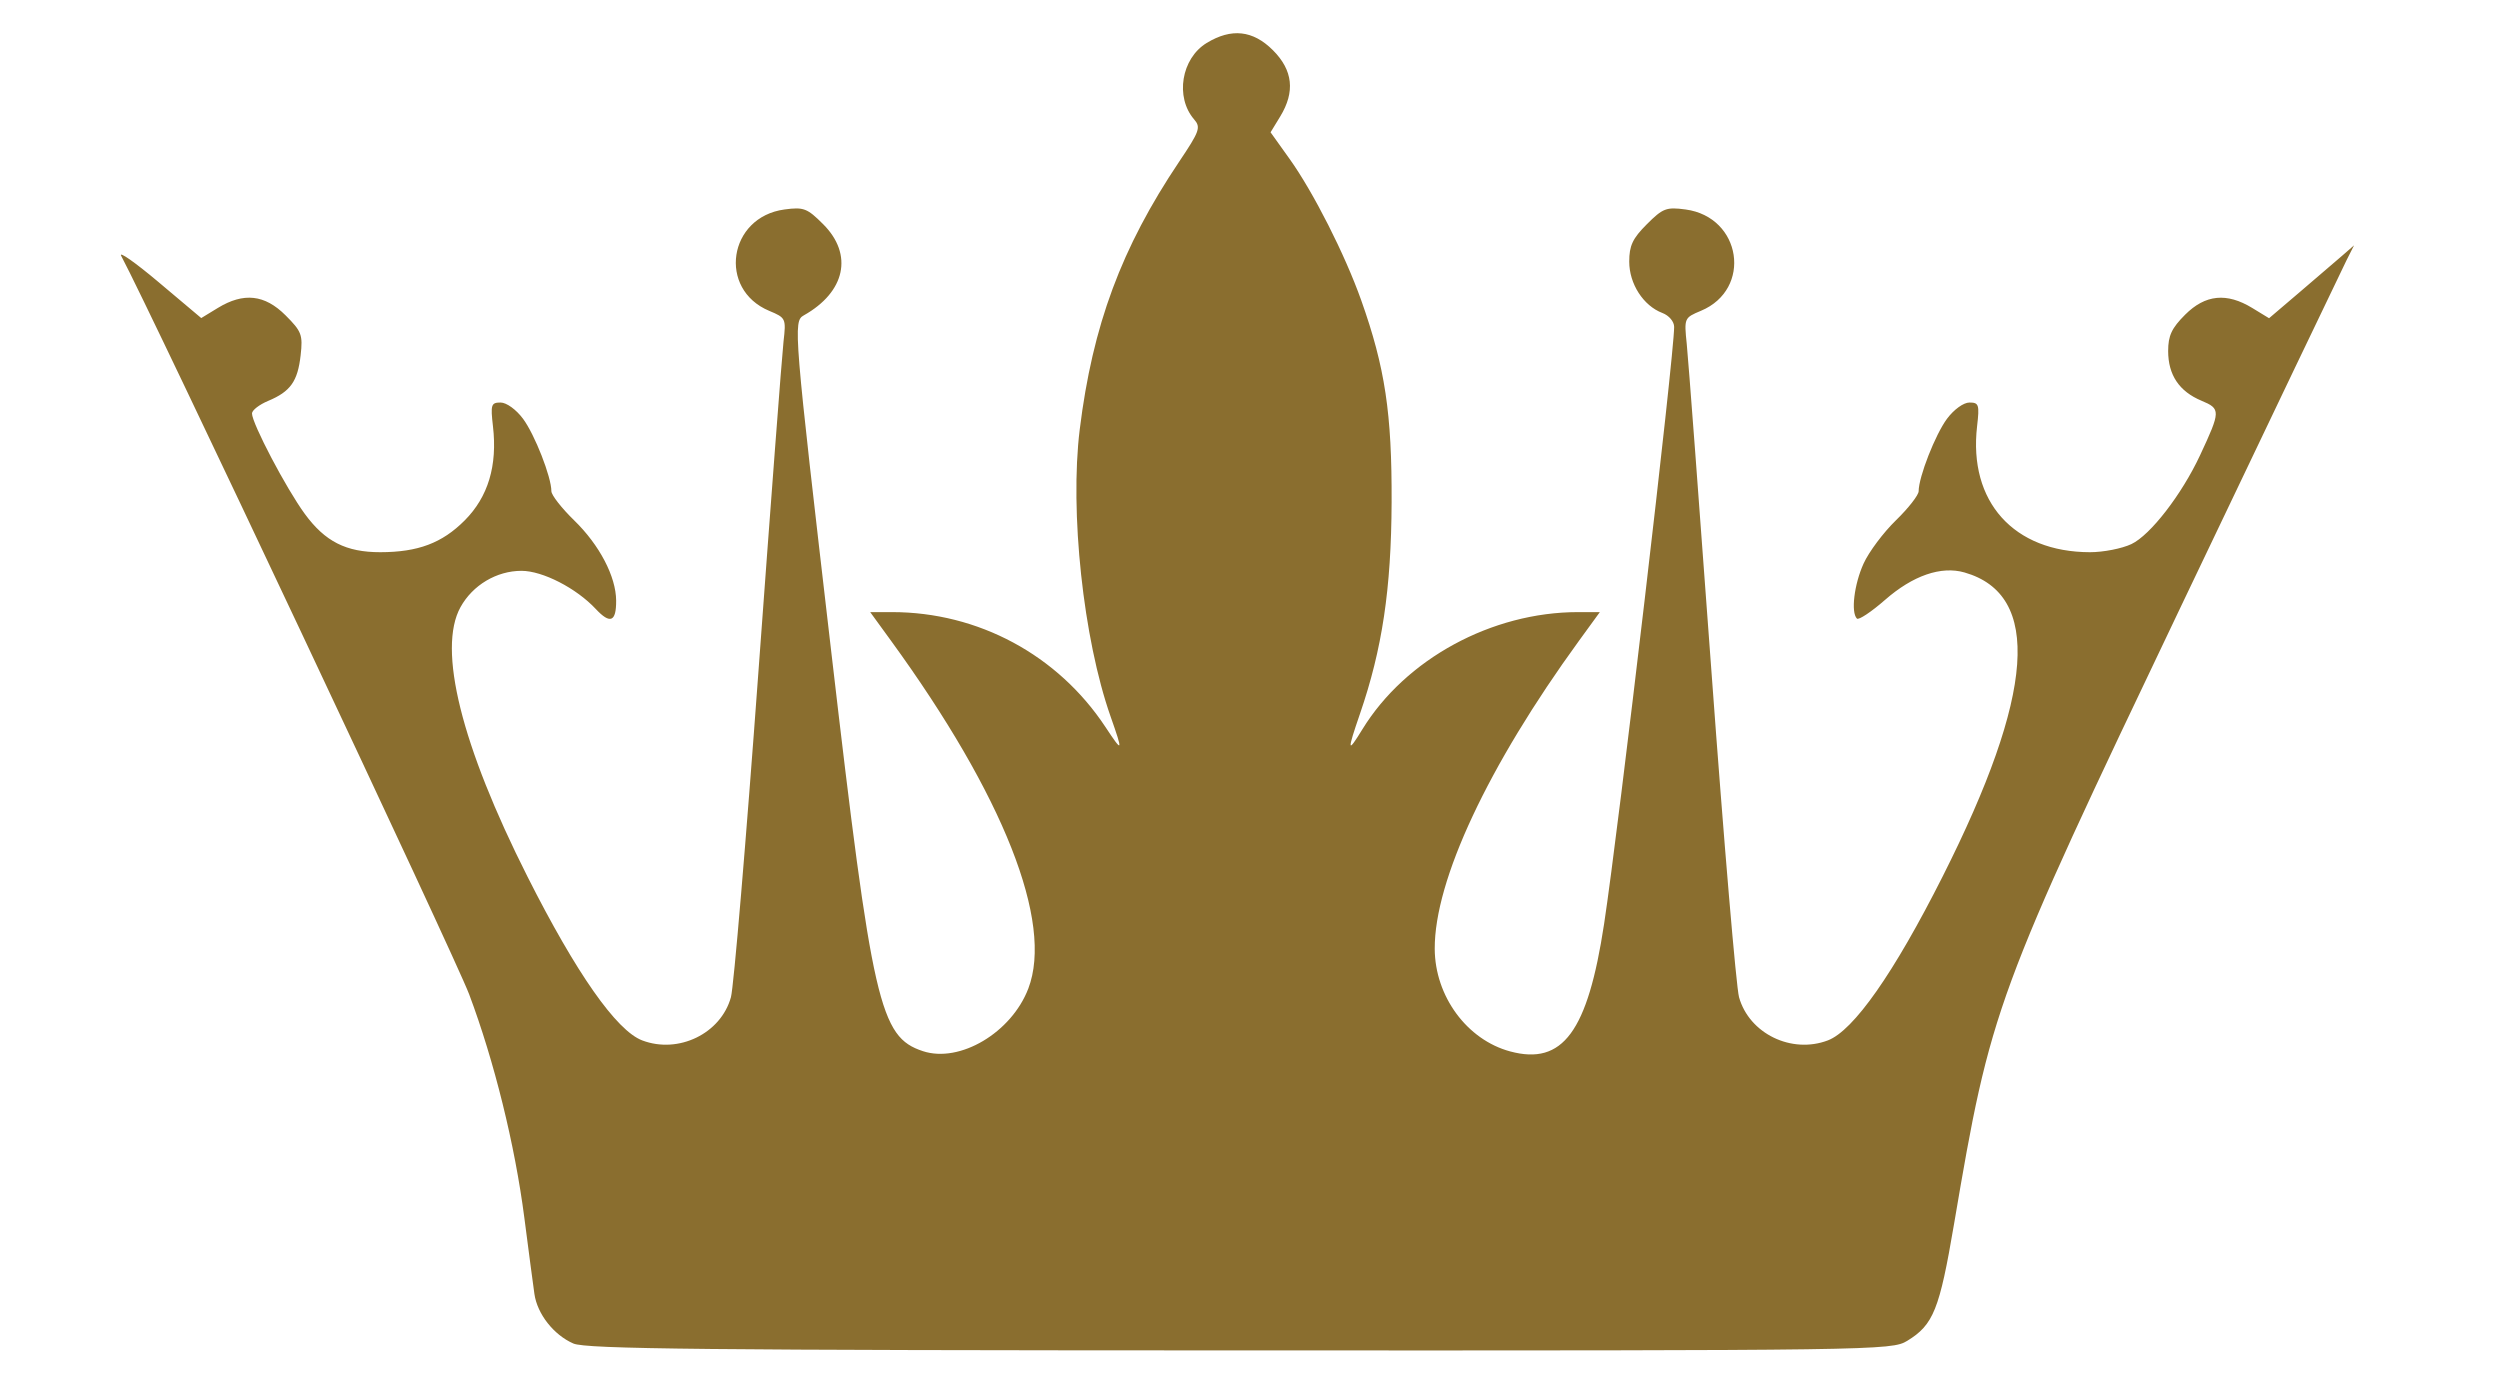
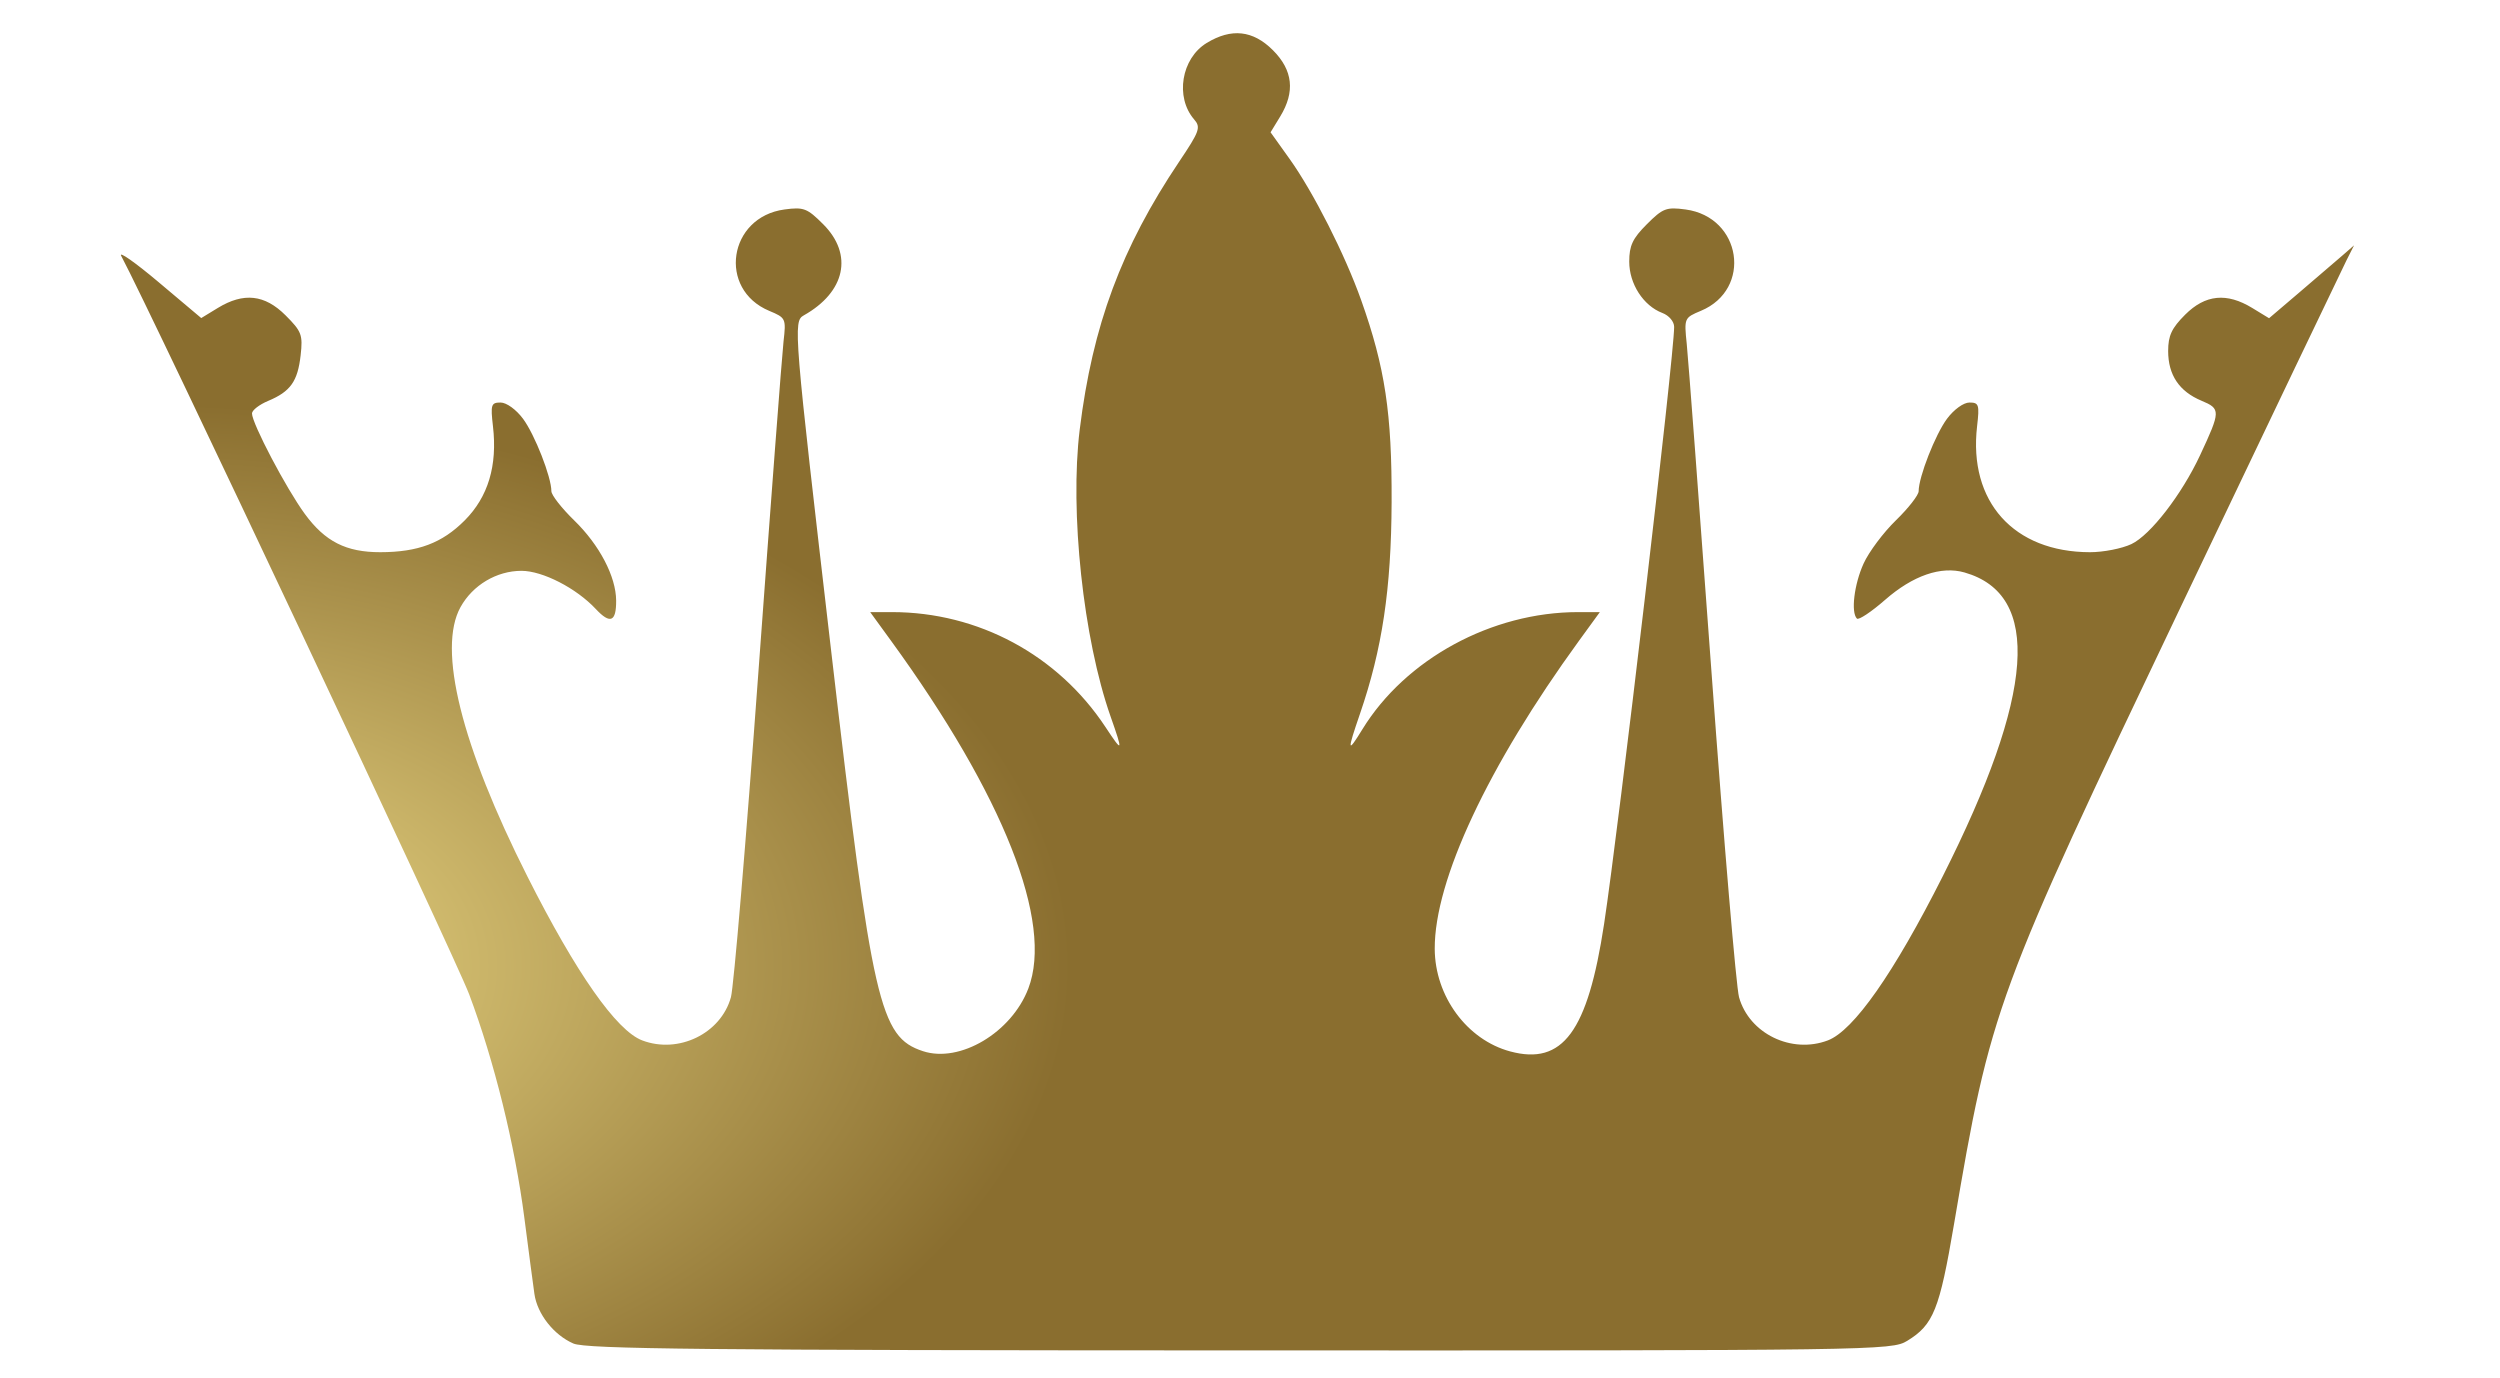
<svg xmlns="http://www.w3.org/2000/svg" viewBox="0 0 668 368">
  <defs>
-     <radialGradient id="gradient" gradientTransform="rotate(90)">
-       <stop offset="25%" stop-color="#deca7a" />
-       <stop offset="75%" stop-color="#8A6E2F" />
+     <radialGradient id="gradient" gradientTransform="rotate(45)">
+       <stop offset="15%" stop-color="#deca7a" />
+       <stop offset="85%" stop-color="#8A6E2F" />
    </radialGradient>
  </defs>
  <path fill="url(#gradient)" d="M153.218 358.994c-5.252-2.287-9.649-7.873-10.421-13.24-.333-2.31-1.542-11.461-2.689-20.338-2.519-19.502-8.05-41.905-14.751-59.741-3.725-9.913-84.973-182.338-92.977-197.313-.742-1.39 3.767 1.782 10.021 7.049l11.371 9.576 4.446-2.711c6.887-4.198 12.519-3.581 18.082 1.982 4.302 4.302 4.646 5.212 4.03 10.666-.786 6.981-2.723 9.705-8.666 12.19-2.383.996-4.333 2.508-4.333 3.36 0 2.66 9.176 20.107 14.124 26.854 5.418 7.388 11.027 10.23 20.166 10.22 10.068-.012 16.503-2.434 22.532-8.48 6.284-6.302 8.787-14.632 7.565-25.18-.668-5.76-.483-6.332 2.038-6.332 1.578 0 4.16 1.866 5.994 4.333 3.135 4.217 7.58 15.57 7.58 19.356 0 1.035 2.735 4.54 6.077 7.787 6.77 6.58 11.184 15.01 11.228 21.445.04 5.694-1.592 6.367-5.444 2.244-5.203-5.57-14.21-10.196-19.853-10.196-6.63 0-13.03 3.811-16.289 9.697-6.2 11.202.188 36.918 17.886 72 13.038 25.843 23.768 41.157 30.672 43.777 9.696 3.678 21.015-1.835 23.697-11.542.745-2.696 4.049-41.801 7.343-86.901 3.294-45.1 6.314-84.835 6.71-88.299.706-6.151.618-6.342-3.81-8.192-13.84-5.783-10.934-25.082 4.08-27.096 5.126-.687 6.05-.334 10.333 3.95 8.08 8.08 5.94 18.1-5.204 24.358-2.846 1.598-2.674 3.696 7.364 89.945 10.972 94.275 12.937 102.836 24.48 106.646 9.86 3.254 23.668-4.948 28.169-16.734 6.757-17.694-6.607-51.547-36.678-92.912l-5.574-7.666h5.829c23.025 0 44.303 11.446 57.007 30.666 4.684 7.085 4.787 6.877 1.387-2.796-7.287-20.733-10.942-54.76-8.236-76.667 3.438-27.832 11.129-48.55 26.55-71.53 5.502-8.197 5.857-9.2 4.011-11.333-5.119-5.917-3.419-16.279 3.348-20.405 6.621-4.037 12.377-3.41 17.718 1.931 5.336 5.336 5.969 11.096 1.944 17.698l-2.58 4.23 5.078 7.103c6.357 8.892 14.804 25.562 19.139 37.77 6.38 17.966 8.224 30.22 8.127 54-.095 23.124-2.504 39.213-8.466 56.543-3.46 10.058-3.366 10.663.646 4.123 11.533-18.802 34.582-31.333 57.63-31.333h5.829l-5.574 7.666c-24.299 33.424-38.624 64.015-38.544 82.307.056 12.667 8.609 24.3 20.153 27.409 14.061 3.786 20.723-5.25 25.1-34.05 3.962-26.075 18.718-151.83 18.718-159.527 0-1.443-1.363-3.056-3.158-3.739-5.07-1.927-8.842-7.778-8.842-13.713 0-4.272.903-6.19 4.704-9.99 4.283-4.284 5.207-4.637 10.333-3.95 14.992 2.01 17.923 21.312 4.113 27.082-4.459 1.863-4.495 1.948-3.781 8.86.396 3.838 3.393 43.578 6.659 88.311 3.266 44.734 6.557 83.54 7.312 86.235 2.725 9.718 14.027 15.218 23.717 11.542 6.904-2.62 17.634-17.934 30.672-43.777 24.63-48.822 26.541-75.328 5.858-81.26-6.247-1.792-13.785.81-21.237 7.33-3.668 3.208-7.048 5.455-7.51 4.993-1.648-1.649-.74-9.154 1.78-14.705 1.409-3.104 5.295-8.3 8.637-11.548 3.342-3.248 6.076-6.752 6.076-7.787 0-3.787 4.446-15.14 7.581-19.356 1.834-2.467 4.416-4.333 5.994-4.333 2.521 0 2.706.573 2.038 6.333-2.334 20.143 9.767 33.636 30.186 33.66 3.556.003 8.53-.973 11.053-2.17 5.075-2.409 13.43-13.22 18.34-23.731 5.524-11.827 5.54-12.418.39-14.57-5.964-2.491-8.915-6.89-8.915-13.286 0-4.102.936-6.106 4.533-9.703 5.395-5.395 11.103-5.964 17.949-1.791l4.482 2.732 8.184-6.973c4.502-3.836 9.612-8.218 11.355-9.738l3.17-2.763-2.018 4c-1.11 2.2-20.912 43.6-44.006 92-49.973 104.735-51.03 107.607-60.868 165.553-3.88 22.853-5.503 26.893-12.52 31.172-4.167 2.54-8.097 2.597-178.261 2.55-142.625-.038-174.742-.37-178.113-1.837z" />
</svg>
